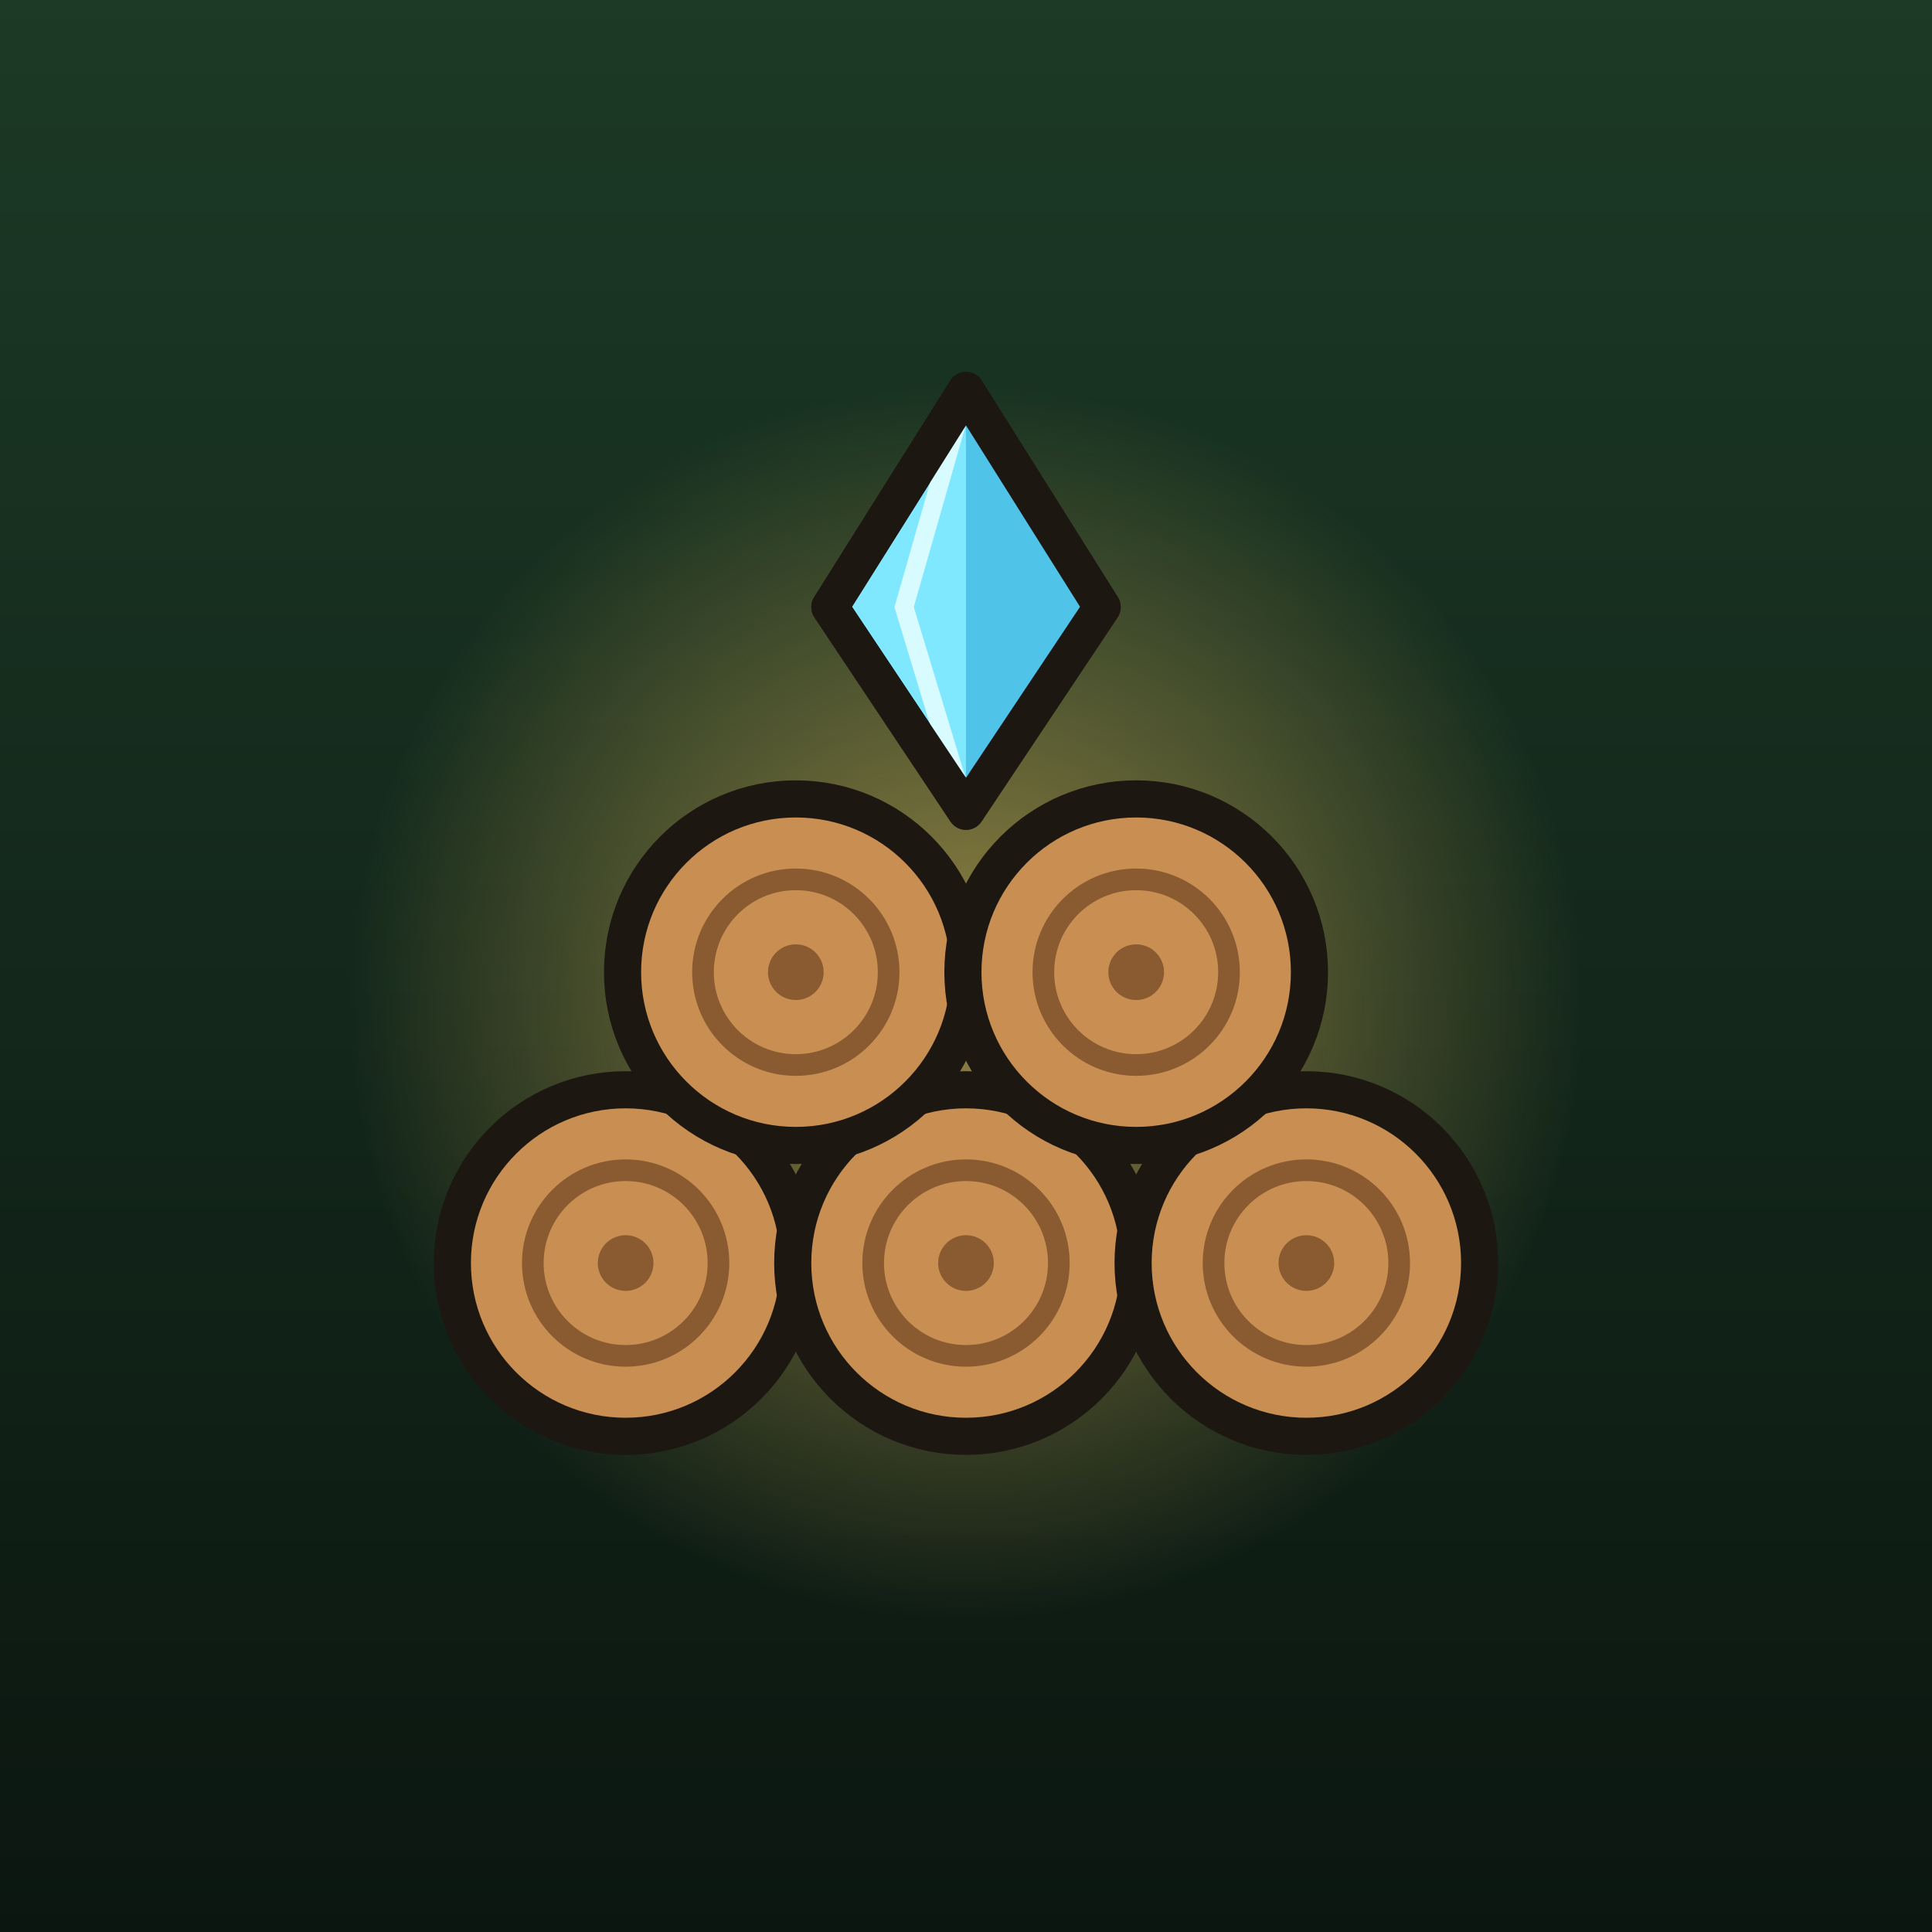
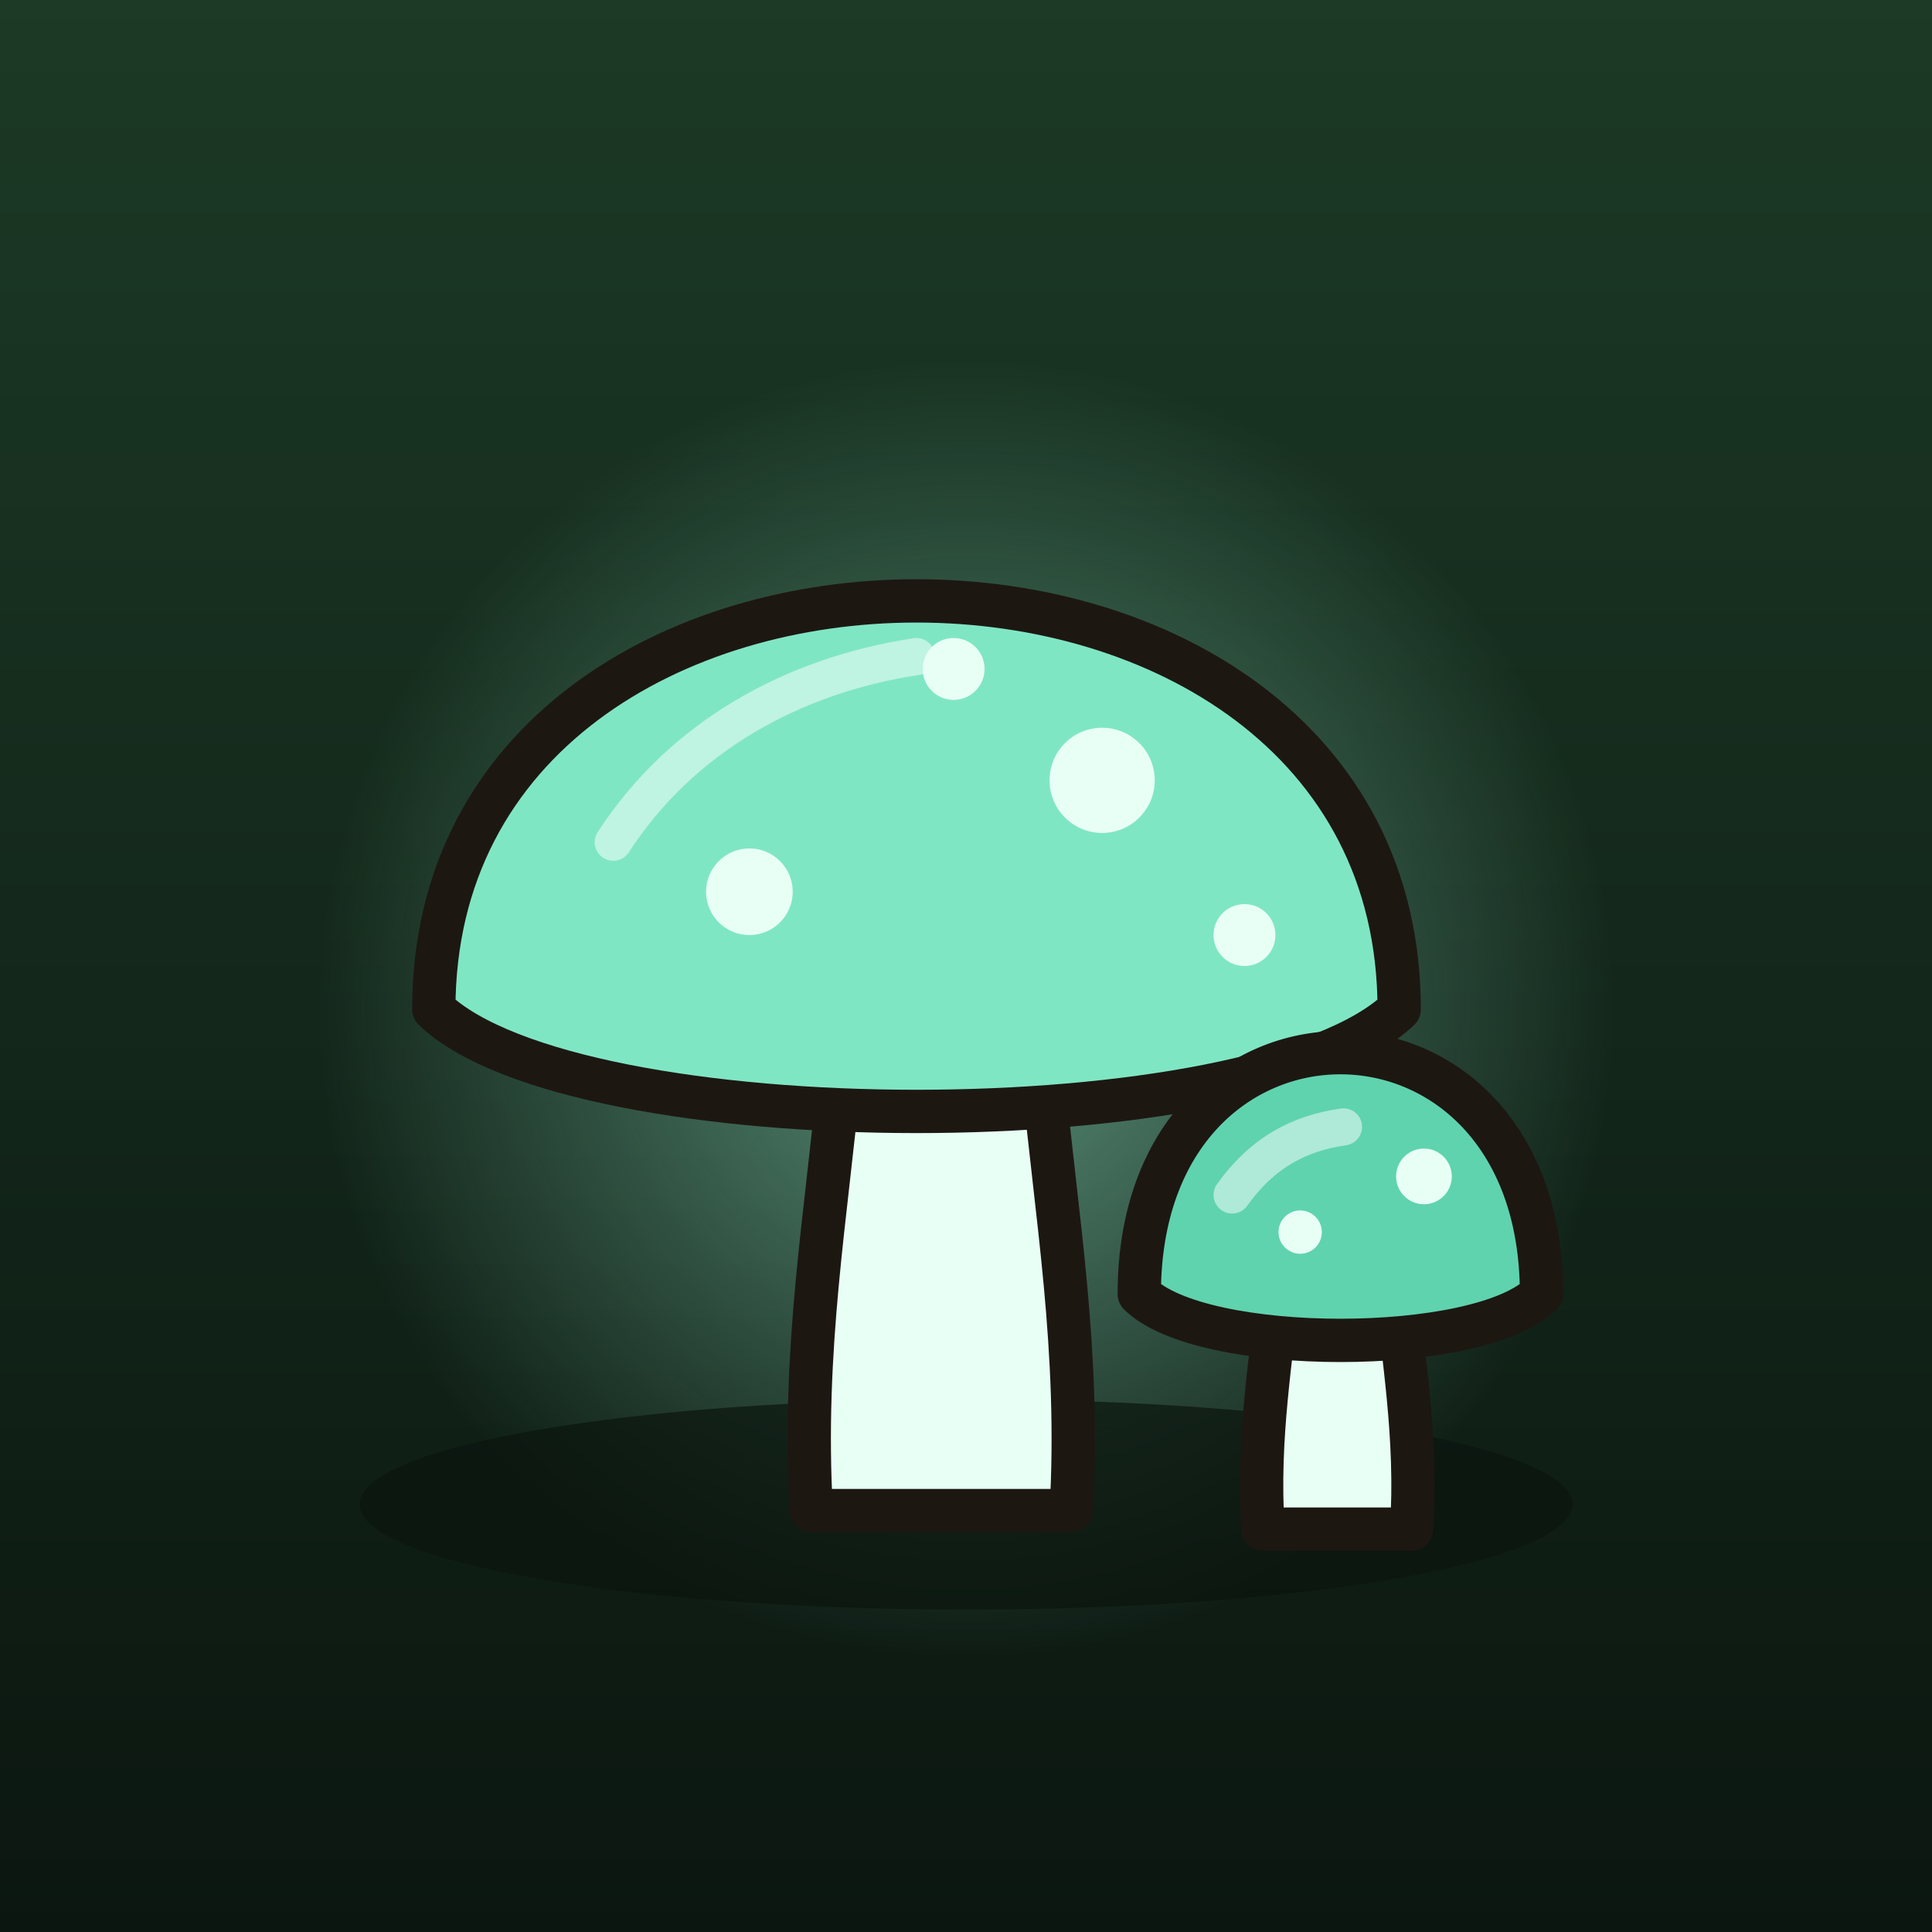
<svg xmlns="http://www.w3.org/2000/svg" width="512" height="512" viewBox="0 0 512 512">
  <defs>
    <linearGradient id="bg" x1="0" y1="0" x2="0" y2="1">
      <stop offset="0" stop-color="#1c3a26" />
      <stop offset="1" stop-color="#0b1610" />
    </linearGradient>
    <radialGradient id="glow" cx=".5" cy=".5" r=".5">
-       <stop offset="0" stop-color="#ffd166" stop-opacity=".55" />
-       <stop offset="1" stop-color="#ffd166" stop-opacity="0" />
+       <stop offset="0" stop-color="#9ff5d6" stop-opacity=".5" />
+       <stop offset="1" stop-color="#9ff5d6" stop-opacity="0" />
    </radialGradient>
  </defs>
  <rect width="512" height="512" fill="url(#bg)" />
  <g transform="translate(256 256) scale(0.82) translate(-256 -256)">
-     <circle cx="256" cy="268" r="200" fill="url(#glow)" />
-     <g stroke="#1d1712" stroke-width="12" stroke-linejoin="round">
-       <g fill="#c98f52">
-         <circle cx="146" cy="352" r="56" />
-         <circle cx="256" cy="352" r="56" />
-         <circle cx="366" cy="352" r="56" />
-         <circle cx="201" cy="258" r="56" />
-         <circle cx="311" cy="258" r="56" />
-       </g>
+     <circle cx="256" cy="270" r="210" fill="url(#glow)" />
+     <ellipse cx="256" cy="430" rx="196" ry="34" fill="#0a140d" opacity=".7" />
+     <g stroke="#1d1712" stroke-width="14" stroke-linejoin="round" stroke-linecap="round">
+       <path d="M206 432c-3-52 5-96 9-140h66c4 44 12 88 9 140z" fill="#e8fff6" />
+       <path d="M84 270c0-176 312-176 312 0c-46 44-266 44-312 0z" fill="#7fe6c4" />
+       <path d="M352 438c-2-30 3-56 5-80h38c2 24 7 50 5 80z" fill="#e8fff6" />
+       <path d="M312 362c0-104 130-104 130 0c-20 20-110 20-130 0z" fill="#5fd3ae" />
    </g>
-     <g fill="none" stroke="#8a5a30" stroke-width="7">
-       <circle cx="146" cy="352" r="30" />
-       <circle cx="256" cy="352" r="30" />
-       <circle cx="366" cy="352" r="30" />
-       <circle cx="201" cy="258" r="30" />
-       <circle cx="311" cy="258" r="30" />
+     <g fill="none" stroke="#fff" stroke-width="12" stroke-linecap="round" opacity=".5">
+       <path d="M142 216c22-34 58-54 98-60" />
+       <path d="M342 330c10-14 22-20 36-22" />
    </g>
-     <g fill="#8a5a30">
-       <circle cx="146" cy="352" r="9" />
-       <circle cx="256" cy="352" r="9" />
-       <circle cx="366" cy="352" r="9" />
-       <circle cx="201" cy="258" r="9" />
-       <circle cx="311" cy="258" r="9" />
+     <g fill="#e8fff6">
+       <circle cx="300" cy="196" r="17" />
+       <circle cx="186" cy="232" r="14" />
+       <circle cx="252" cy="160" r="10" />
+       <circle cx="346" cy="246" r="10" />
+       <circle cx="404" cy="324" r="9" />
+       <circle cx="364" cy="342" r="7" />
    </g>
-     <path d="M256 70l44 70-44 66-44-66z" fill="#7fe8ff" stroke="#1d1712" stroke-width="12" stroke-linejoin="round" />
-     <path d="M256 70l44 70-44 66z" fill="#4fc3e8" />
-     <path d="M256 70l-20 70 20 66" fill="none" stroke="#d8fbff" stroke-width="6" stroke-linecap="round" />
-     <path d="M256 70l44 70-44 66-44-66z" fill="none" stroke="#1d1712" stroke-width="12" stroke-linejoin="round" />
  </g>
</svg>
